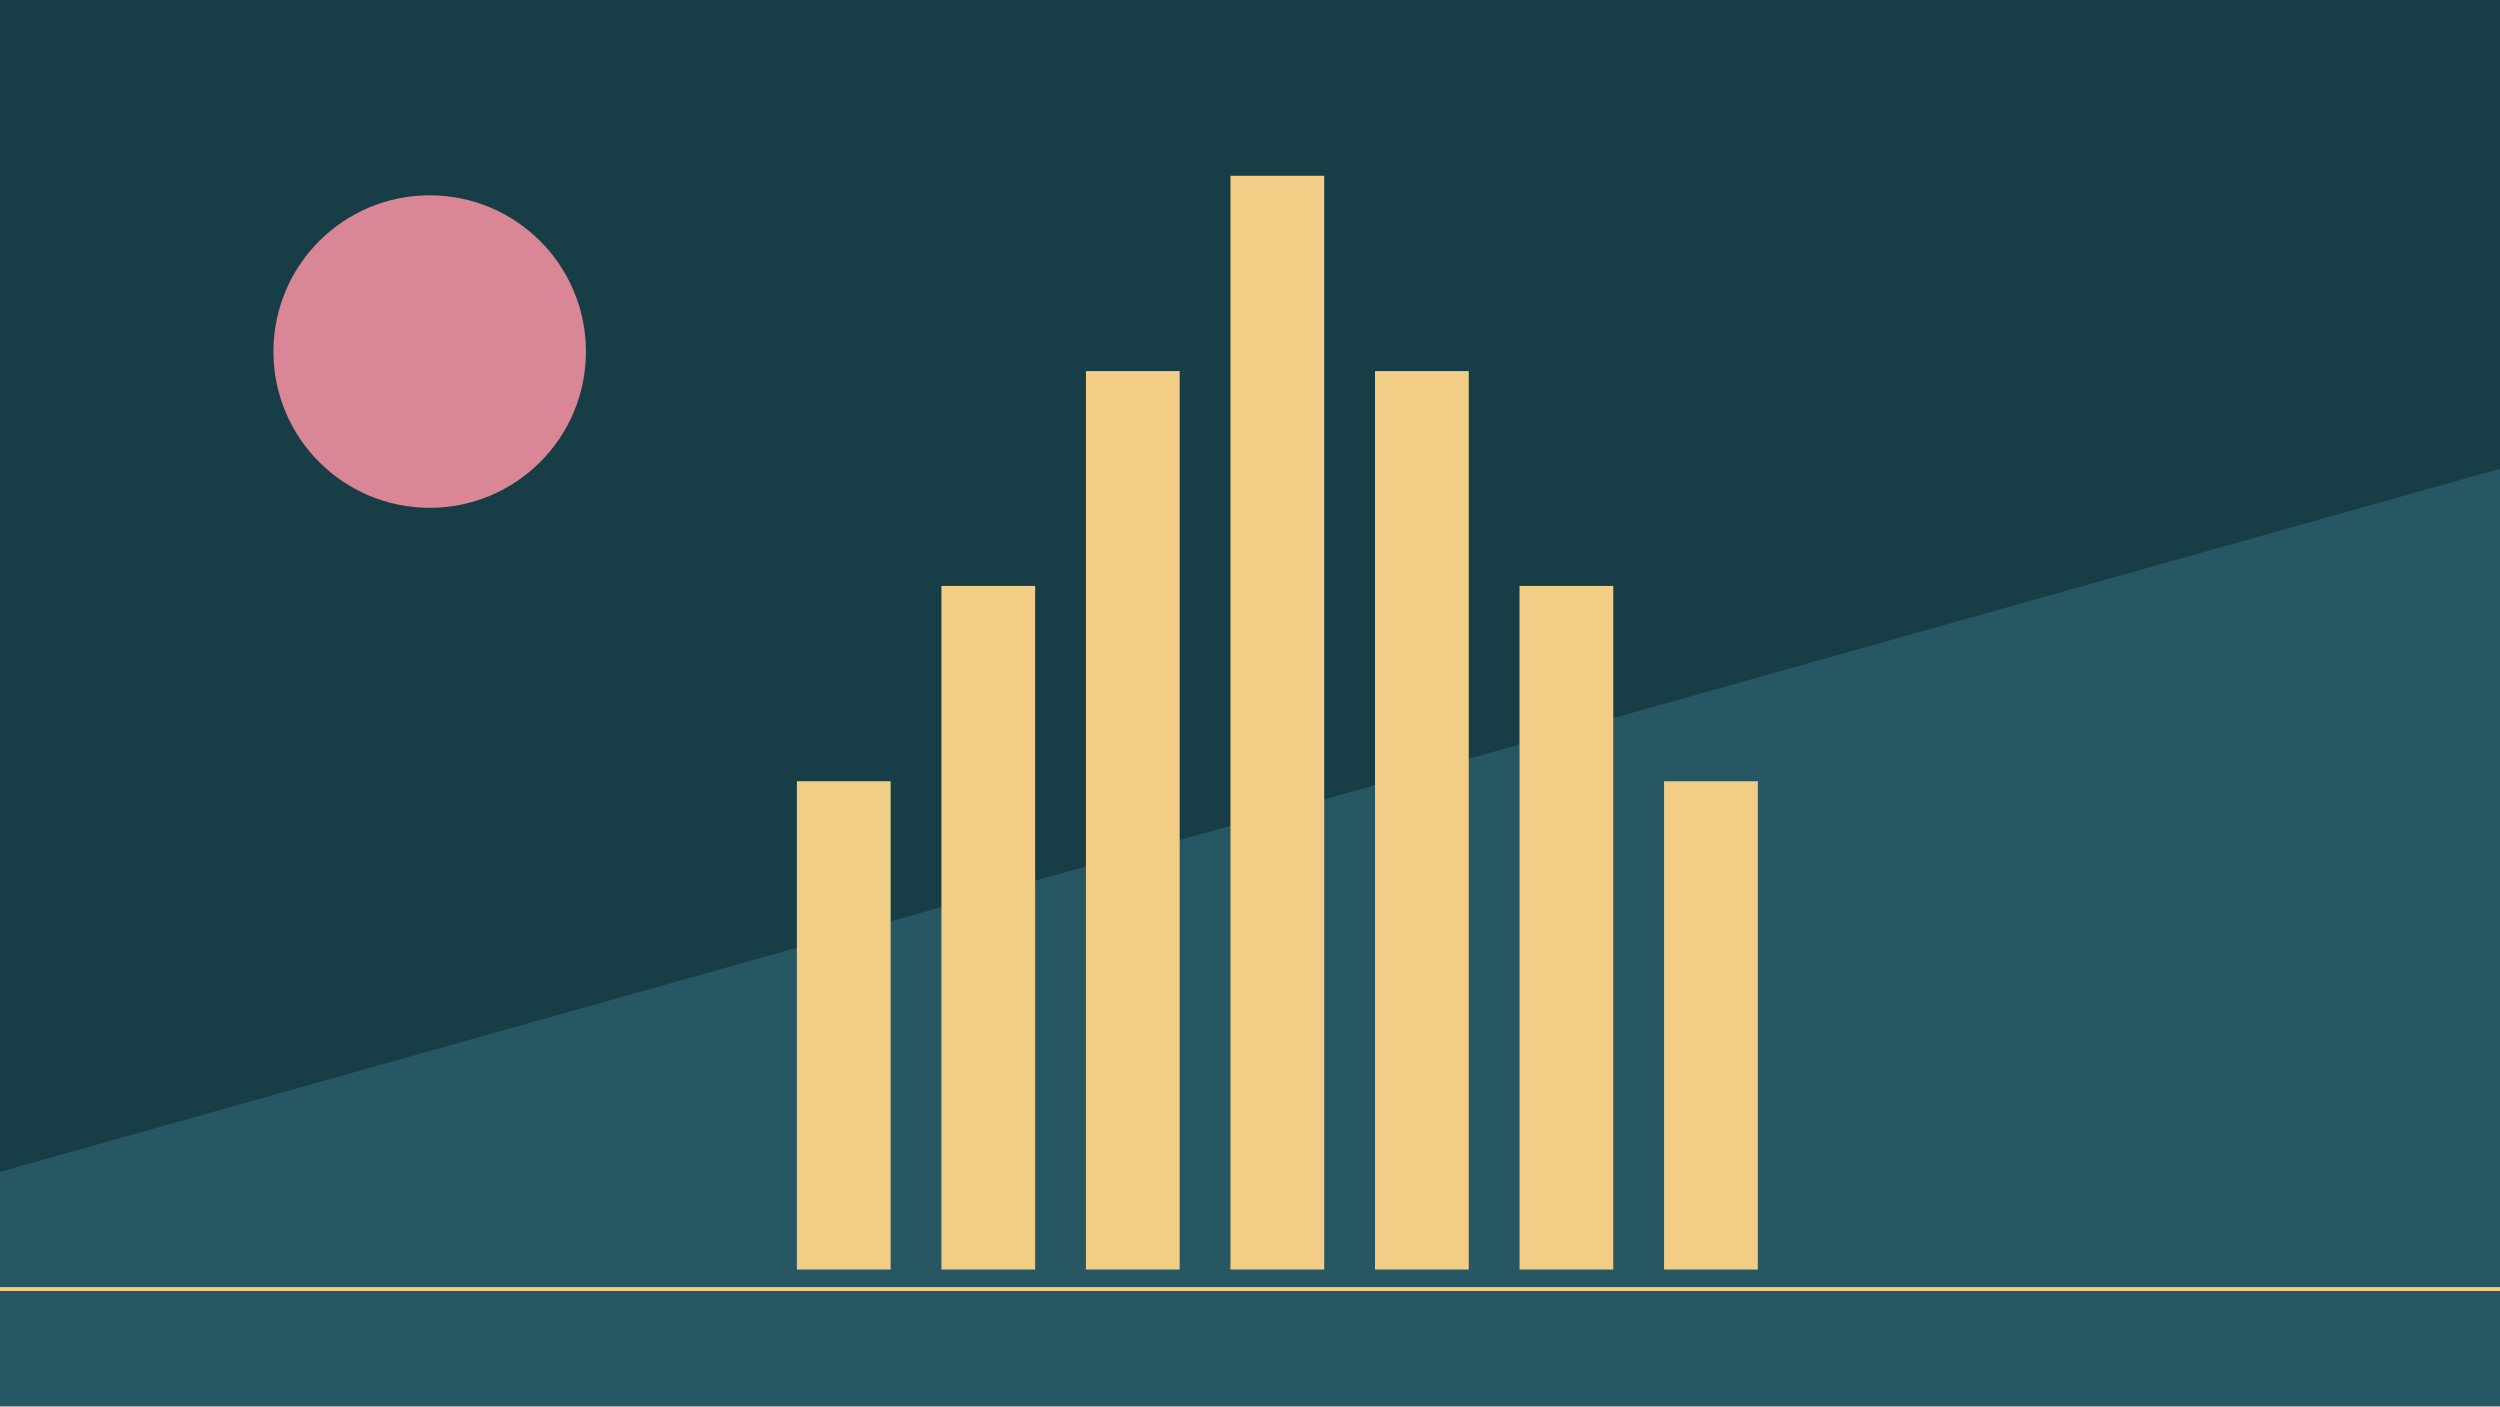
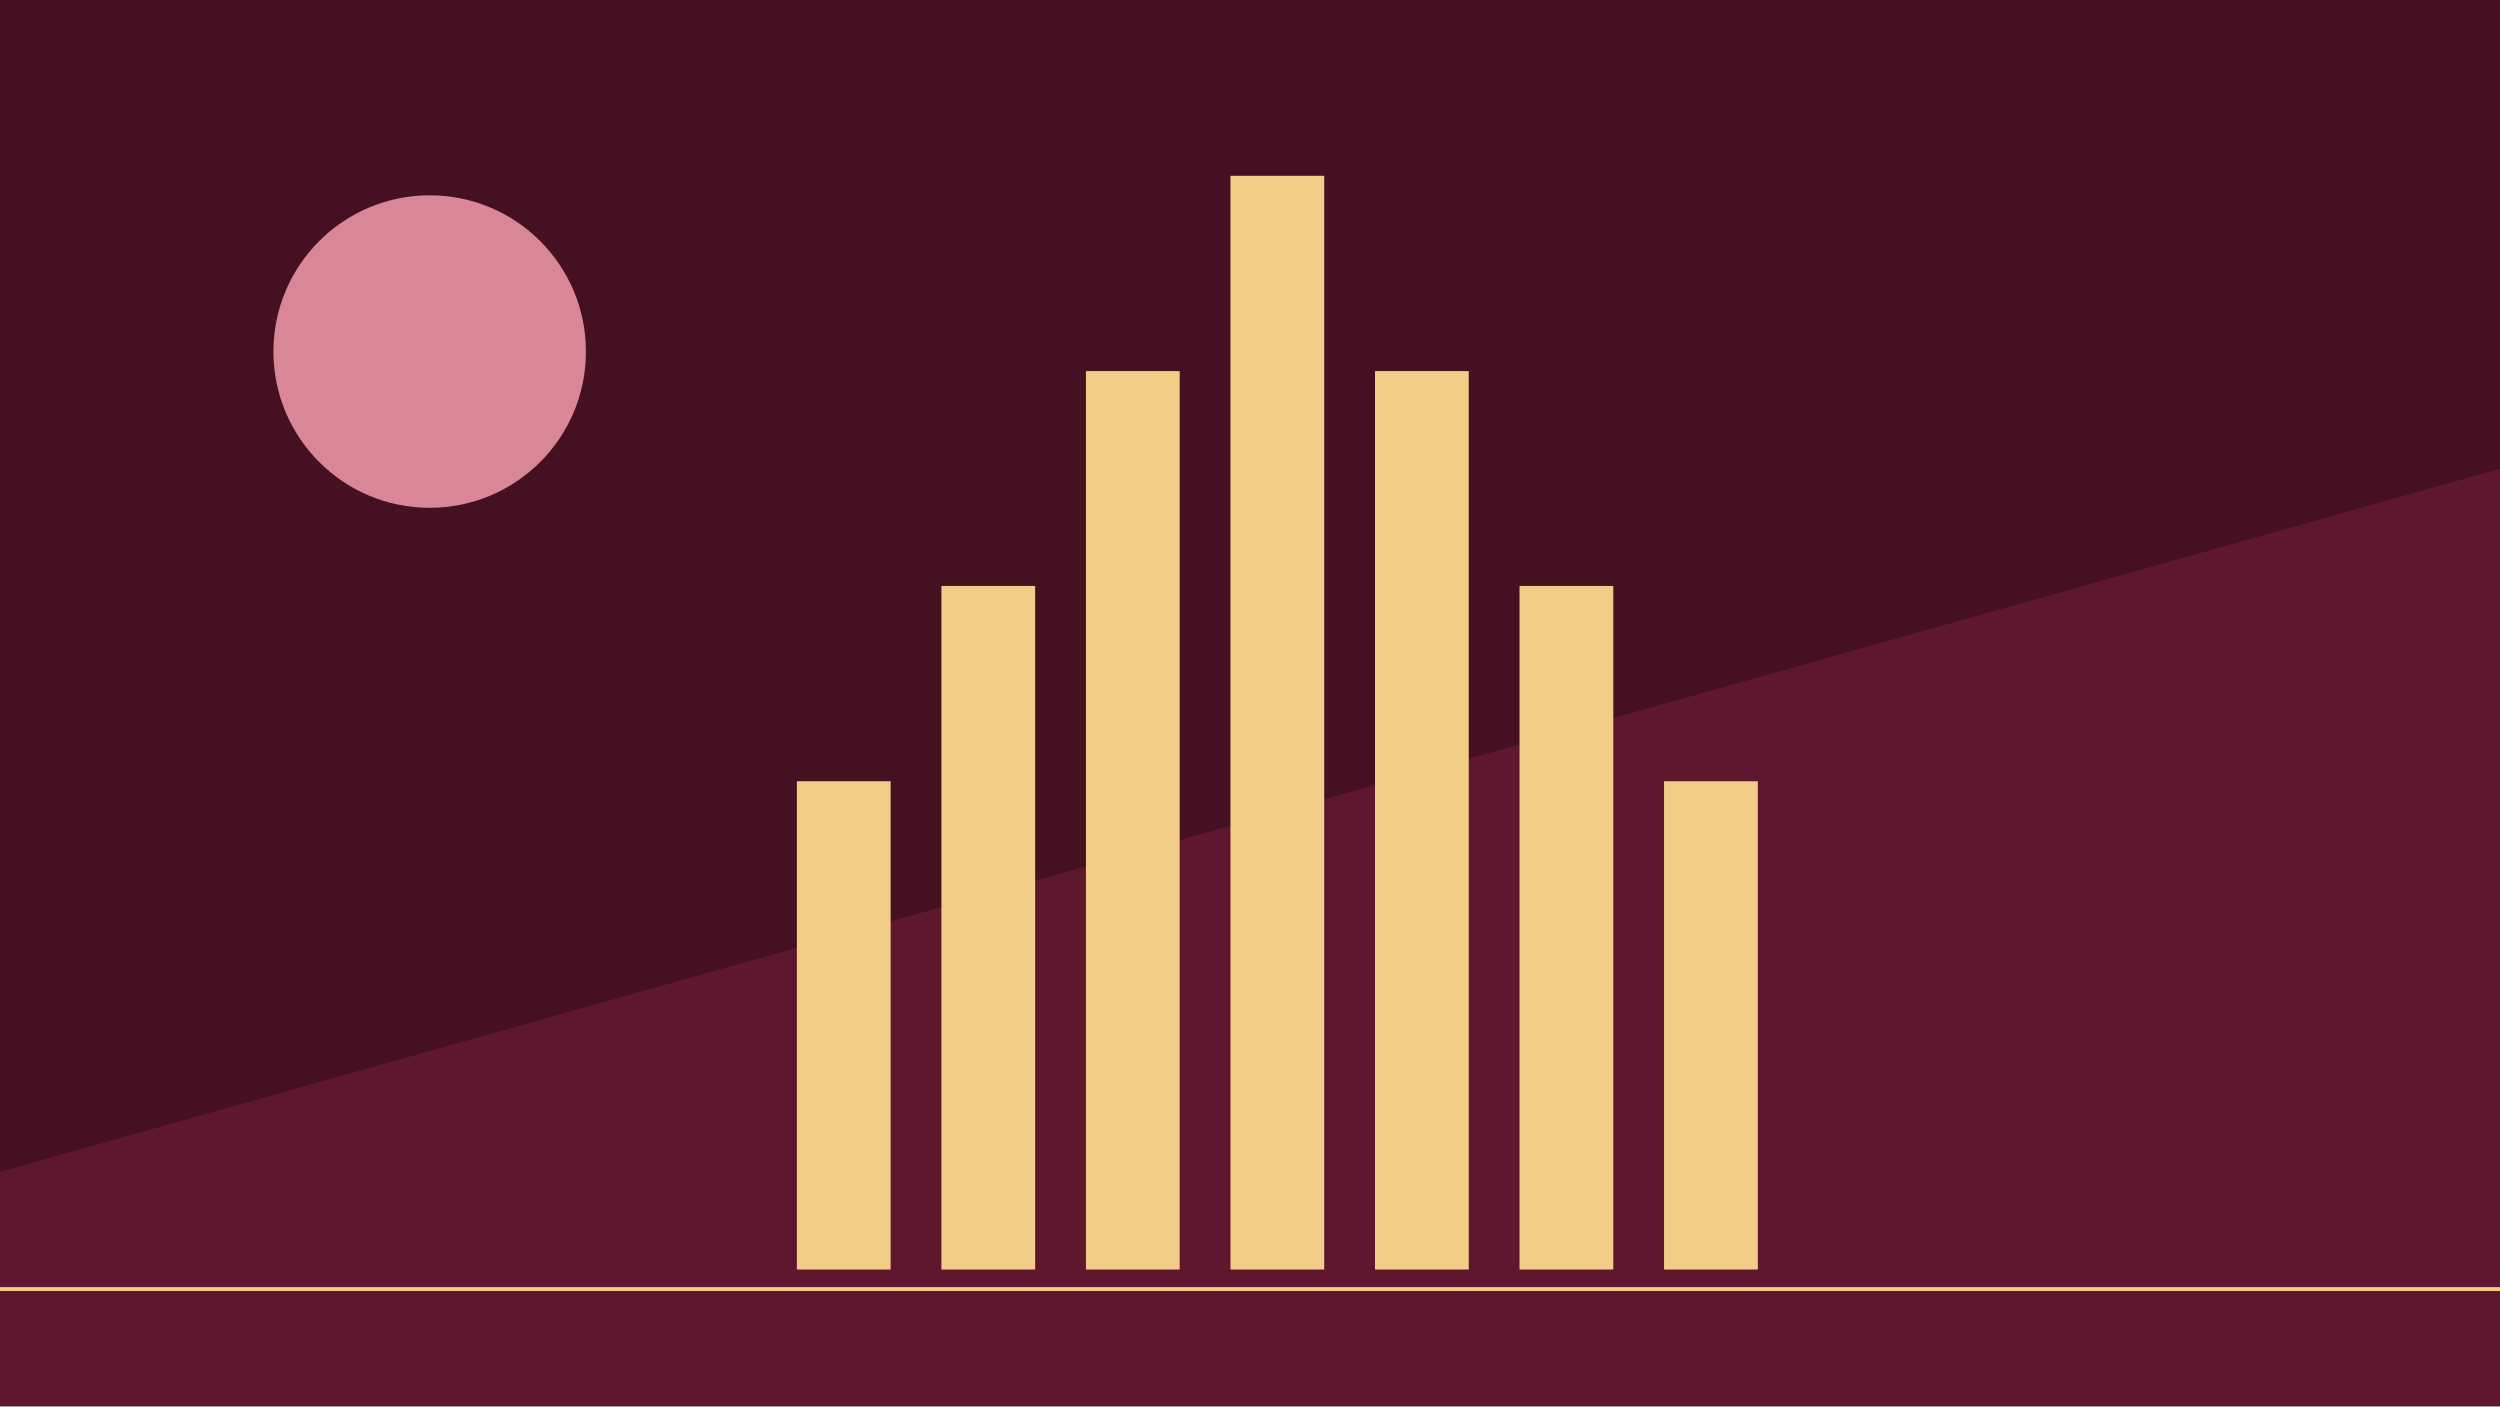
<svg xmlns="http://www.w3.org/2000/svg" viewBox="0 0 640 360">
-   <rect width="640" height="360" fill="#173e47" />
-   <path d="M0 300L640 120V360H0Z" fill="#275762" />
+   <rect width="640" height="360" fill="#451022" />
+   <path d="M0 300L640 120V360H0Z" fill="#5f1730" />
  <g fill="#f1cd85">
    <rect x="315" y="45" width="24" height="280" />
    <rect x="352" y="95" width="24" height="230" />
    <rect x="389" y="150" width="24" height="175" />
    <rect x="426" y="200" width="24" height="125" />
    <rect x="278" y="95" width="24" height="230" />
    <rect x="241" y="150" width="24" height="175" />
    <rect x="204" y="200" width="24" height="125" />
  </g>
  <path d="M0 330H640" stroke="#f1cd85" />
  <circle cx="110" cy="90" r="40" fill="#d98696" />
</svg>
